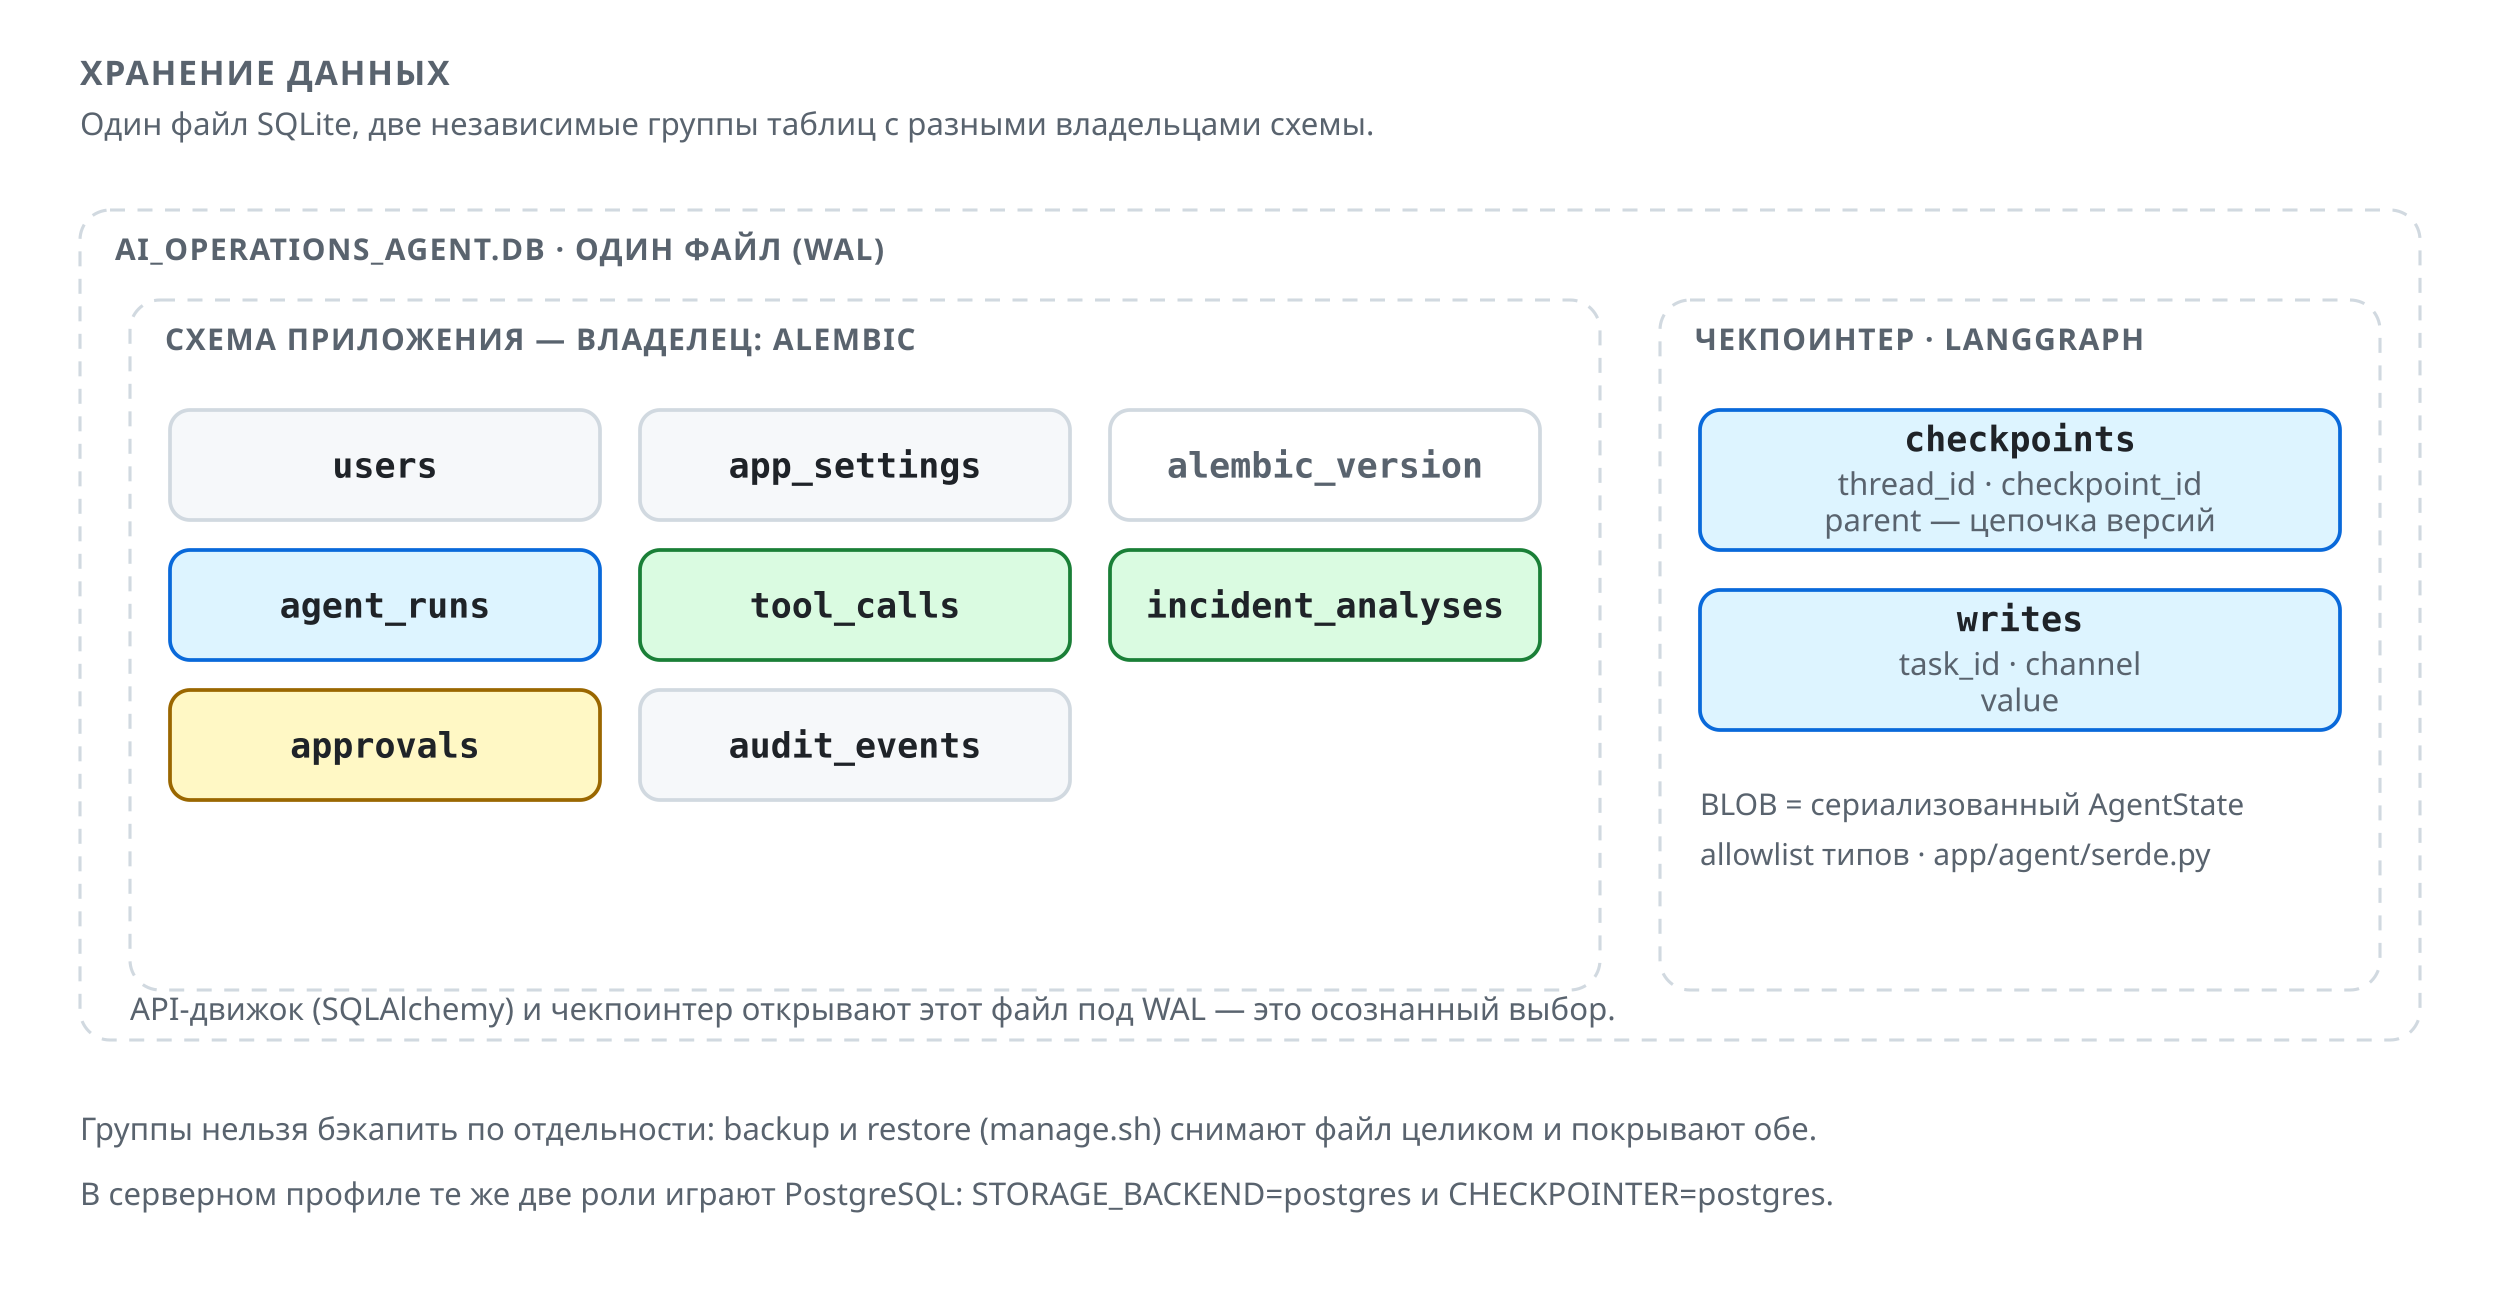
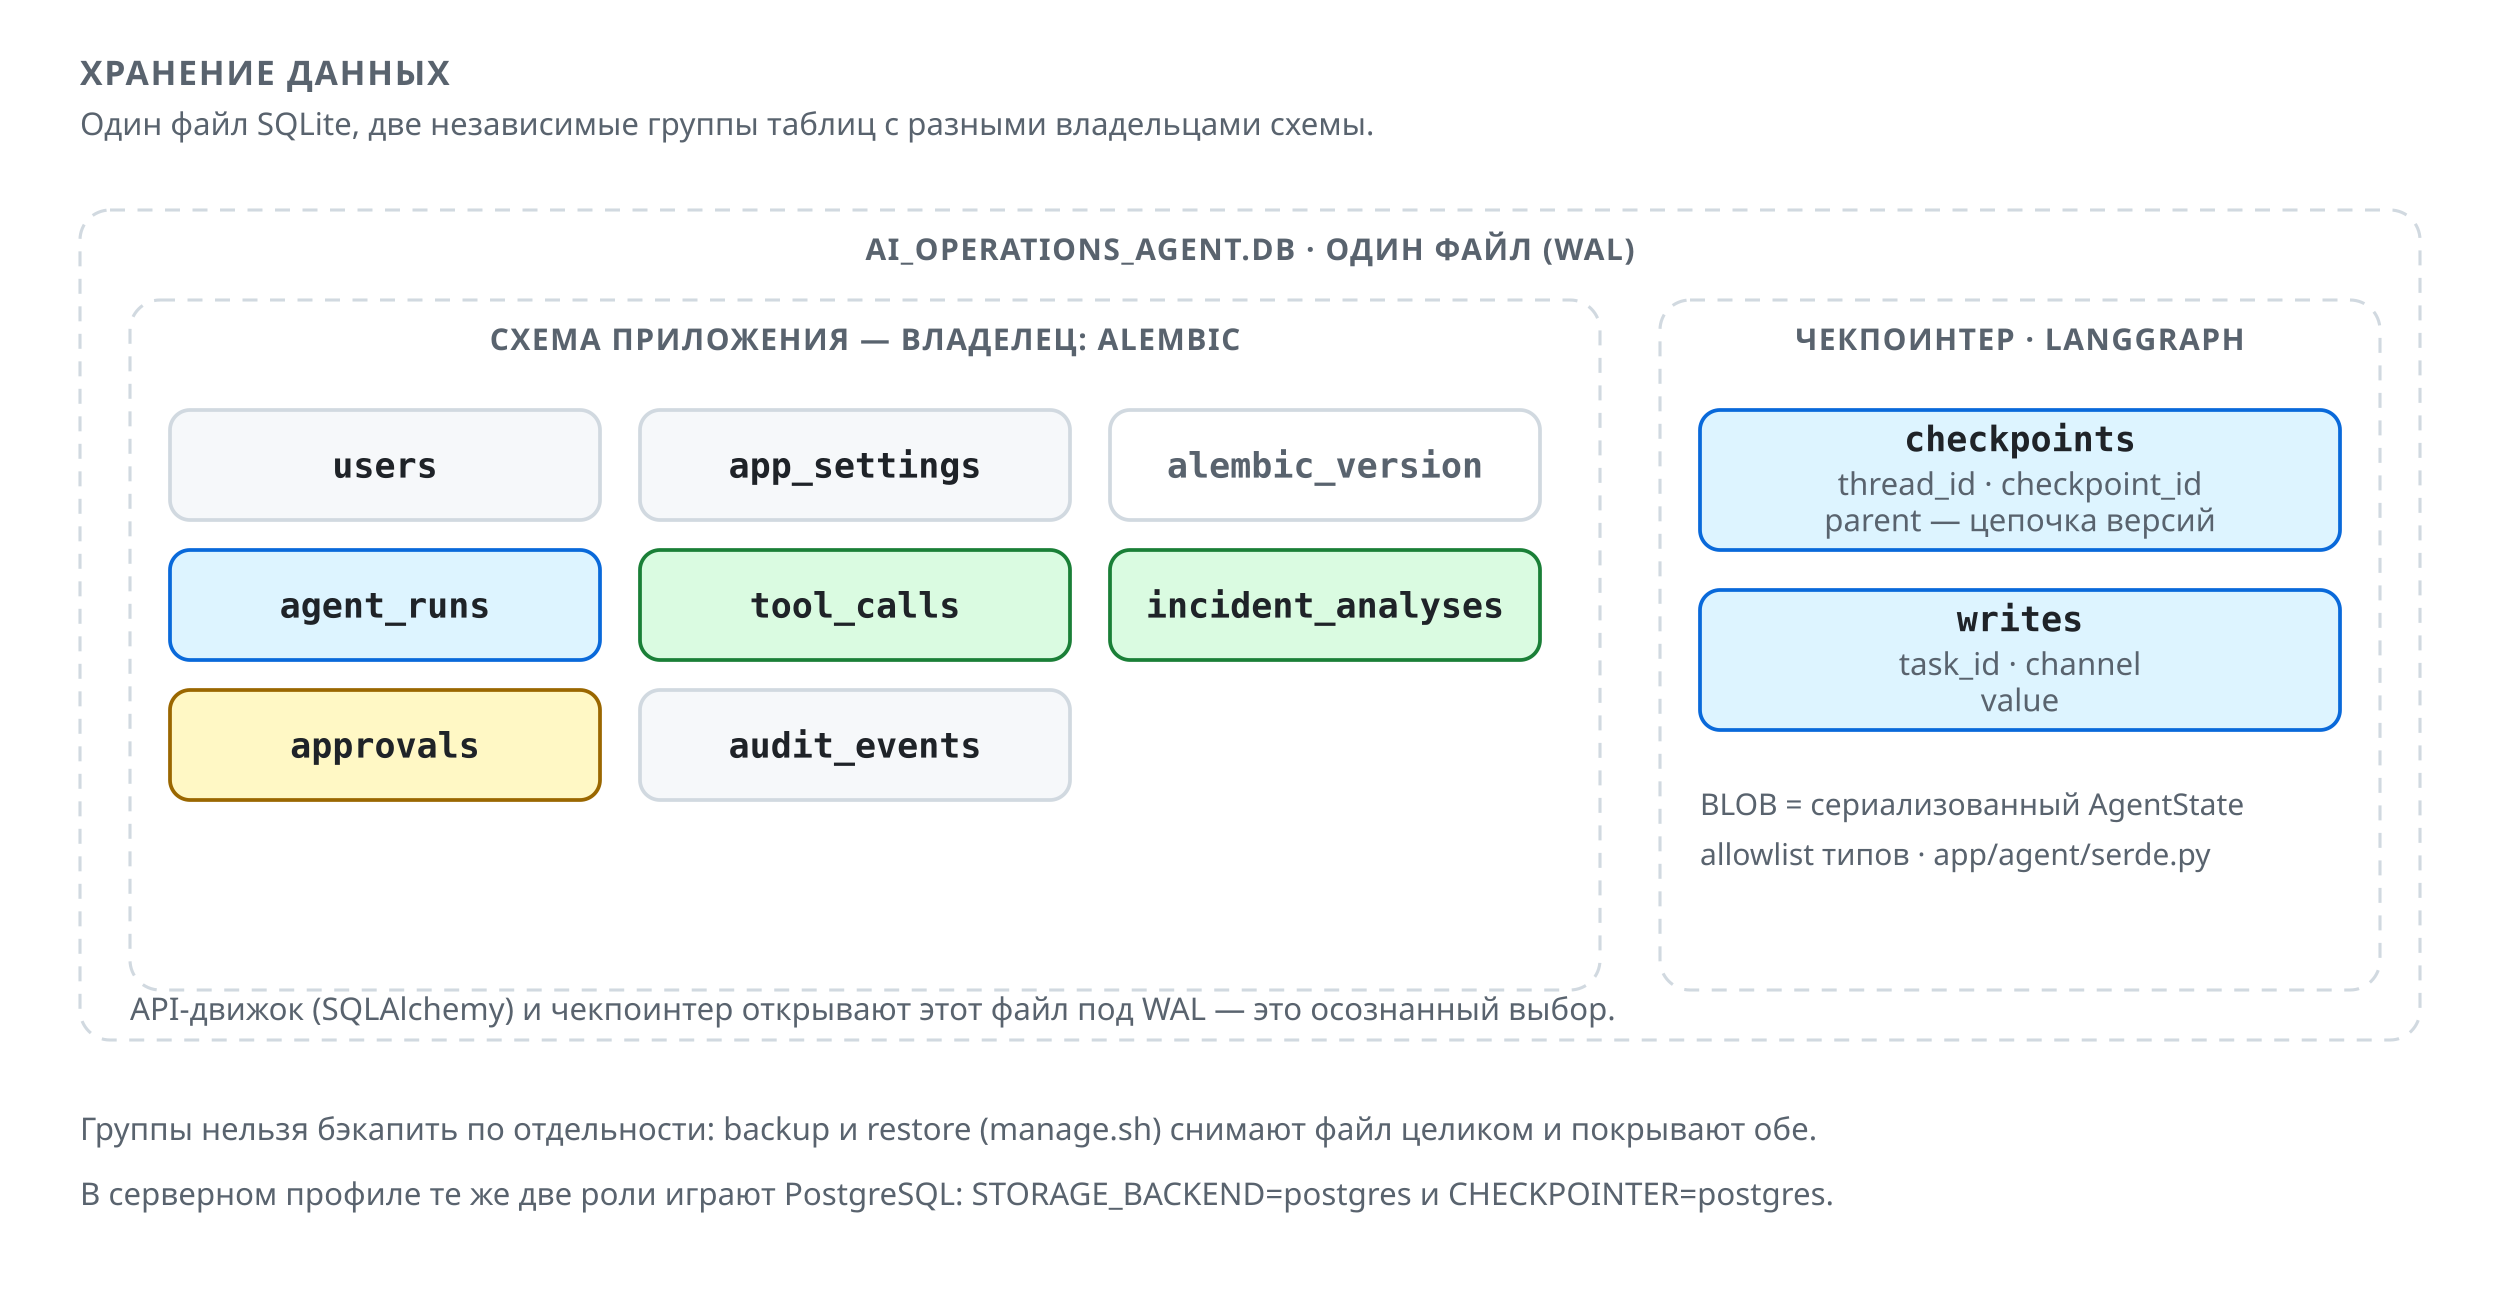
<svg xmlns="http://www.w3.org/2000/svg" viewBox="0 0 1000 520" width="1000" height="520" role="img" aria-labelledby="title desc" font-family="-apple-system, BlinkMacSystemFont, 'Segoe UI', 'Noto Sans', Helvetica, Arial, sans-serif">
  <defs>
    <marker id="arrow" viewBox="0 0 10 10" refX="9" refY="5" markerWidth="6" markerHeight="6" orient="auto-start-reverse">
      <path d="M 0 0 L 10 5 L 0 10 z" fill="#59636e" />
    </marker>
    <marker id="arrow-accent" viewBox="0 0 10 10" refX="9" refY="5" markerWidth="6" markerHeight="6" orient="auto-start-reverse">
      <path d="M 0 0 L 10 5 L 0 10 z" fill="#0969da" />
    </marker>
    <marker id="arrow-danger" viewBox="0 0 10 10" refX="9" refY="5" markerWidth="6" markerHeight="6" orient="auto-start-reverse">
      <path d="M 0 0 L 10 5 L 0 10 z" fill="#cf222e" />
    </marker>
  </defs>
  <rect width="1000" height="520" fill="#ffffff" />
  <text x="32" y="34" font-size="13.5" font-weight="700" letter-spacing="0.7" fill="#59636e">ХРАНЕНИЕ ДАННЫХ</text>
  <text x="32" y="54" text-anchor="start" font-size="12.5" fill="#59636e">Один файл SQLite, две независимые группы таблиц с разными владельцами схемы.</text>
  <rect x="32" y="84" width="936" height="332" rx="12" fill="none" stroke="#d1d9e0" stroke-width="1.25" stroke-dasharray="6 5" />
-   <text x="46" y="104" font-size="12" font-weight="600" letter-spacing="0.6" fill="#59636e">AI_OPERATIONS_AGENT.DB · ОДИН ФАЙЛ (WAL)</text>
+   <text x="500.0" y="104" text-anchor="middle" font-size="12" font-weight="600" letter-spacing="0.6" fill="#59636e">AI_OPERATIONS_AGENT.DB · ОДИН ФАЙЛ (WAL)</text>
  <rect x="52" y="120" width="588" height="276" rx="12" fill="none" stroke="#d1d9e0" stroke-width="1.25" stroke-dasharray="6 5" />
-   <text x="66" y="140" font-size="12" font-weight="600" letter-spacing="0.6" fill="#59636e">СХЕМА ПРИЛОЖЕНИЯ — ВЛАДЕЛЕЦ: ALEMBIC</text>
+   <text x="346.0" y="140" text-anchor="middle" font-size="12" font-weight="600" letter-spacing="0.6" fill="#59636e">СХЕМА ПРИЛОЖЕНИЯ — ВЛАДЕЛЕЦ: ALEMBIC</text>
  <rect x="68" y="164" width="172" height="44" rx="8" fill="#f6f8fa" stroke="#d1d9e0" stroke-width="1.5" />
  <text x="154.0" y="191.04" text-anchor="middle" font-size="14" font-weight="600" fill="#1f2328" font-family="ui-monospace, SFMono-Regular, 'SF Mono', Menlo, Consolas, monospace">users</text>
  <rect x="256" y="164" width="172" height="44" rx="8" fill="#f6f8fa" stroke="#d1d9e0" stroke-width="1.5" />
  <text x="342.0" y="191.04" text-anchor="middle" font-size="14" font-weight="600" fill="#1f2328" font-family="ui-monospace, SFMono-Regular, 'SF Mono', Menlo, Consolas, monospace">app_settings</text>
  <rect x="444" y="164" width="172" height="44" rx="8" fill="#ffffff" stroke="#d1d9e0" stroke-width="1.5" />
  <text x="530.0" y="191.04" text-anchor="middle" font-size="14" font-weight="600" fill="#59636e" font-family="ui-monospace, SFMono-Regular, 'SF Mono', Menlo, Consolas, monospace">alembic_version</text>
  <rect x="68" y="220" width="172" height="44" rx="8" fill="#ddf4ff" stroke="#0969da" stroke-width="1.5" />
  <text x="154.0" y="247.04" text-anchor="middle" font-size="14" font-weight="600" fill="#1f2328" font-family="ui-monospace, SFMono-Regular, 'SF Mono', Menlo, Consolas, monospace">agent_runs</text>
  <rect x="256" y="220" width="172" height="44" rx="8" fill="#dafbe1" stroke="#1a7f37" stroke-width="1.5" />
  <text x="342.0" y="247.04" text-anchor="middle" font-size="14" font-weight="600" fill="#1f2328" font-family="ui-monospace, SFMono-Regular, 'SF Mono', Menlo, Consolas, monospace">tool_calls</text>
  <rect x="444" y="220" width="172" height="44" rx="8" fill="#dafbe1" stroke="#1a7f37" stroke-width="1.5" />
  <text x="530.0" y="247.04" text-anchor="middle" font-size="14" font-weight="600" fill="#1f2328" font-family="ui-monospace, SFMono-Regular, 'SF Mono', Menlo, Consolas, monospace">incident_analyses</text>
  <rect x="68" y="276" width="172" height="44" rx="8" fill="#fff8c5" stroke="#9a6700" stroke-width="1.5" />
  <text x="154.0" y="303.04" text-anchor="middle" font-size="14" font-weight="600" fill="#1f2328" font-family="ui-monospace, SFMono-Regular, 'SF Mono', Menlo, Consolas, monospace">approvals</text>
  <rect x="256" y="276" width="172" height="44" rx="8" fill="#f6f8fa" stroke="#d1d9e0" stroke-width="1.5" />
  <text x="342.0" y="303.04" text-anchor="middle" font-size="14" font-weight="600" fill="#1f2328" font-family="ui-monospace, SFMono-Regular, 'SF Mono', Menlo, Consolas, monospace">audit_events</text>
  <rect x="664" y="120" width="288" height="276" rx="12" fill="none" stroke="#d1d9e0" stroke-width="1.25" stroke-dasharray="6 5" />
-   <text x="678" y="140" font-size="12" font-weight="600" letter-spacing="0.6" fill="#59636e">ЧЕКПОИНТЕР · LANGGRAPH</text>
+   <text x="808.0" y="140" text-anchor="middle" font-size="12" font-weight="600" letter-spacing="0.6" fill="#59636e">ЧЕКПОИНТЕР · LANGGRAPH</text>
  <rect x="680" y="164" width="256" height="56" rx="8" fill="#ddf4ff" stroke="#0969da" stroke-width="1.5" />
  <text x="808.0" y="180.48" text-anchor="middle" font-size="14" font-weight="600" fill="#1f2328" font-family="ui-monospace, SFMono-Regular, 'SF Mono', Menlo, Consolas, monospace">checkpoints</text>
  <text x="808.0" y="197.98" text-anchor="middle" font-size="12.5" fill="#59636e">thread_id · checkpoint_id</text>
  <text x="808.0" y="212.48" text-anchor="middle" font-size="12.5" fill="#59636e">parent — цепочка версий</text>
  <rect x="680" y="236" width="256" height="56" rx="8" fill="#ddf4ff" stroke="#0969da" stroke-width="1.5" />
  <text x="808.0" y="252.48" text-anchor="middle" font-size="14" font-weight="600" fill="#1f2328" font-family="ui-monospace, SFMono-Regular, 'SF Mono', Menlo, Consolas, monospace">writes</text>
  <text x="808.0" y="269.98" text-anchor="middle" font-size="12.5" fill="#59636e">task_id · channel</text>
  <text x="808.0" y="284.48" text-anchor="middle" font-size="12.5" fill="#59636e">value</text>
  <text x="680" y="326" text-anchor="start" font-size="12" fill="#59636e">BLOB = сериализованный AgentState</text>
  <text x="680" y="346" text-anchor="start" font-size="12" fill="#59636e">allowlist типов · app/agent/serde.py</text>
  <text x="52" y="408" text-anchor="start" font-size="12.5" fill="#59636e">API-движок (SQLAlchemy) и чекпоинтер открывают этот файл под WAL — это осознанный выбор.</text>
  <text x="32" y="456" text-anchor="start" font-size="12.5" fill="#59636e">Группы нельзя бэкапить по отдельности: backup и restore (manage.sh) снимают файл целиком и покрывают обе.</text>
  <text x="32" y="482" text-anchor="start" font-size="12.5" fill="#59636e">В серверном профиле те же две роли играют PostgreSQL: STORAGE_BACKEND=postgres и CHECKPOINTER=postgres.</text>
</svg>
